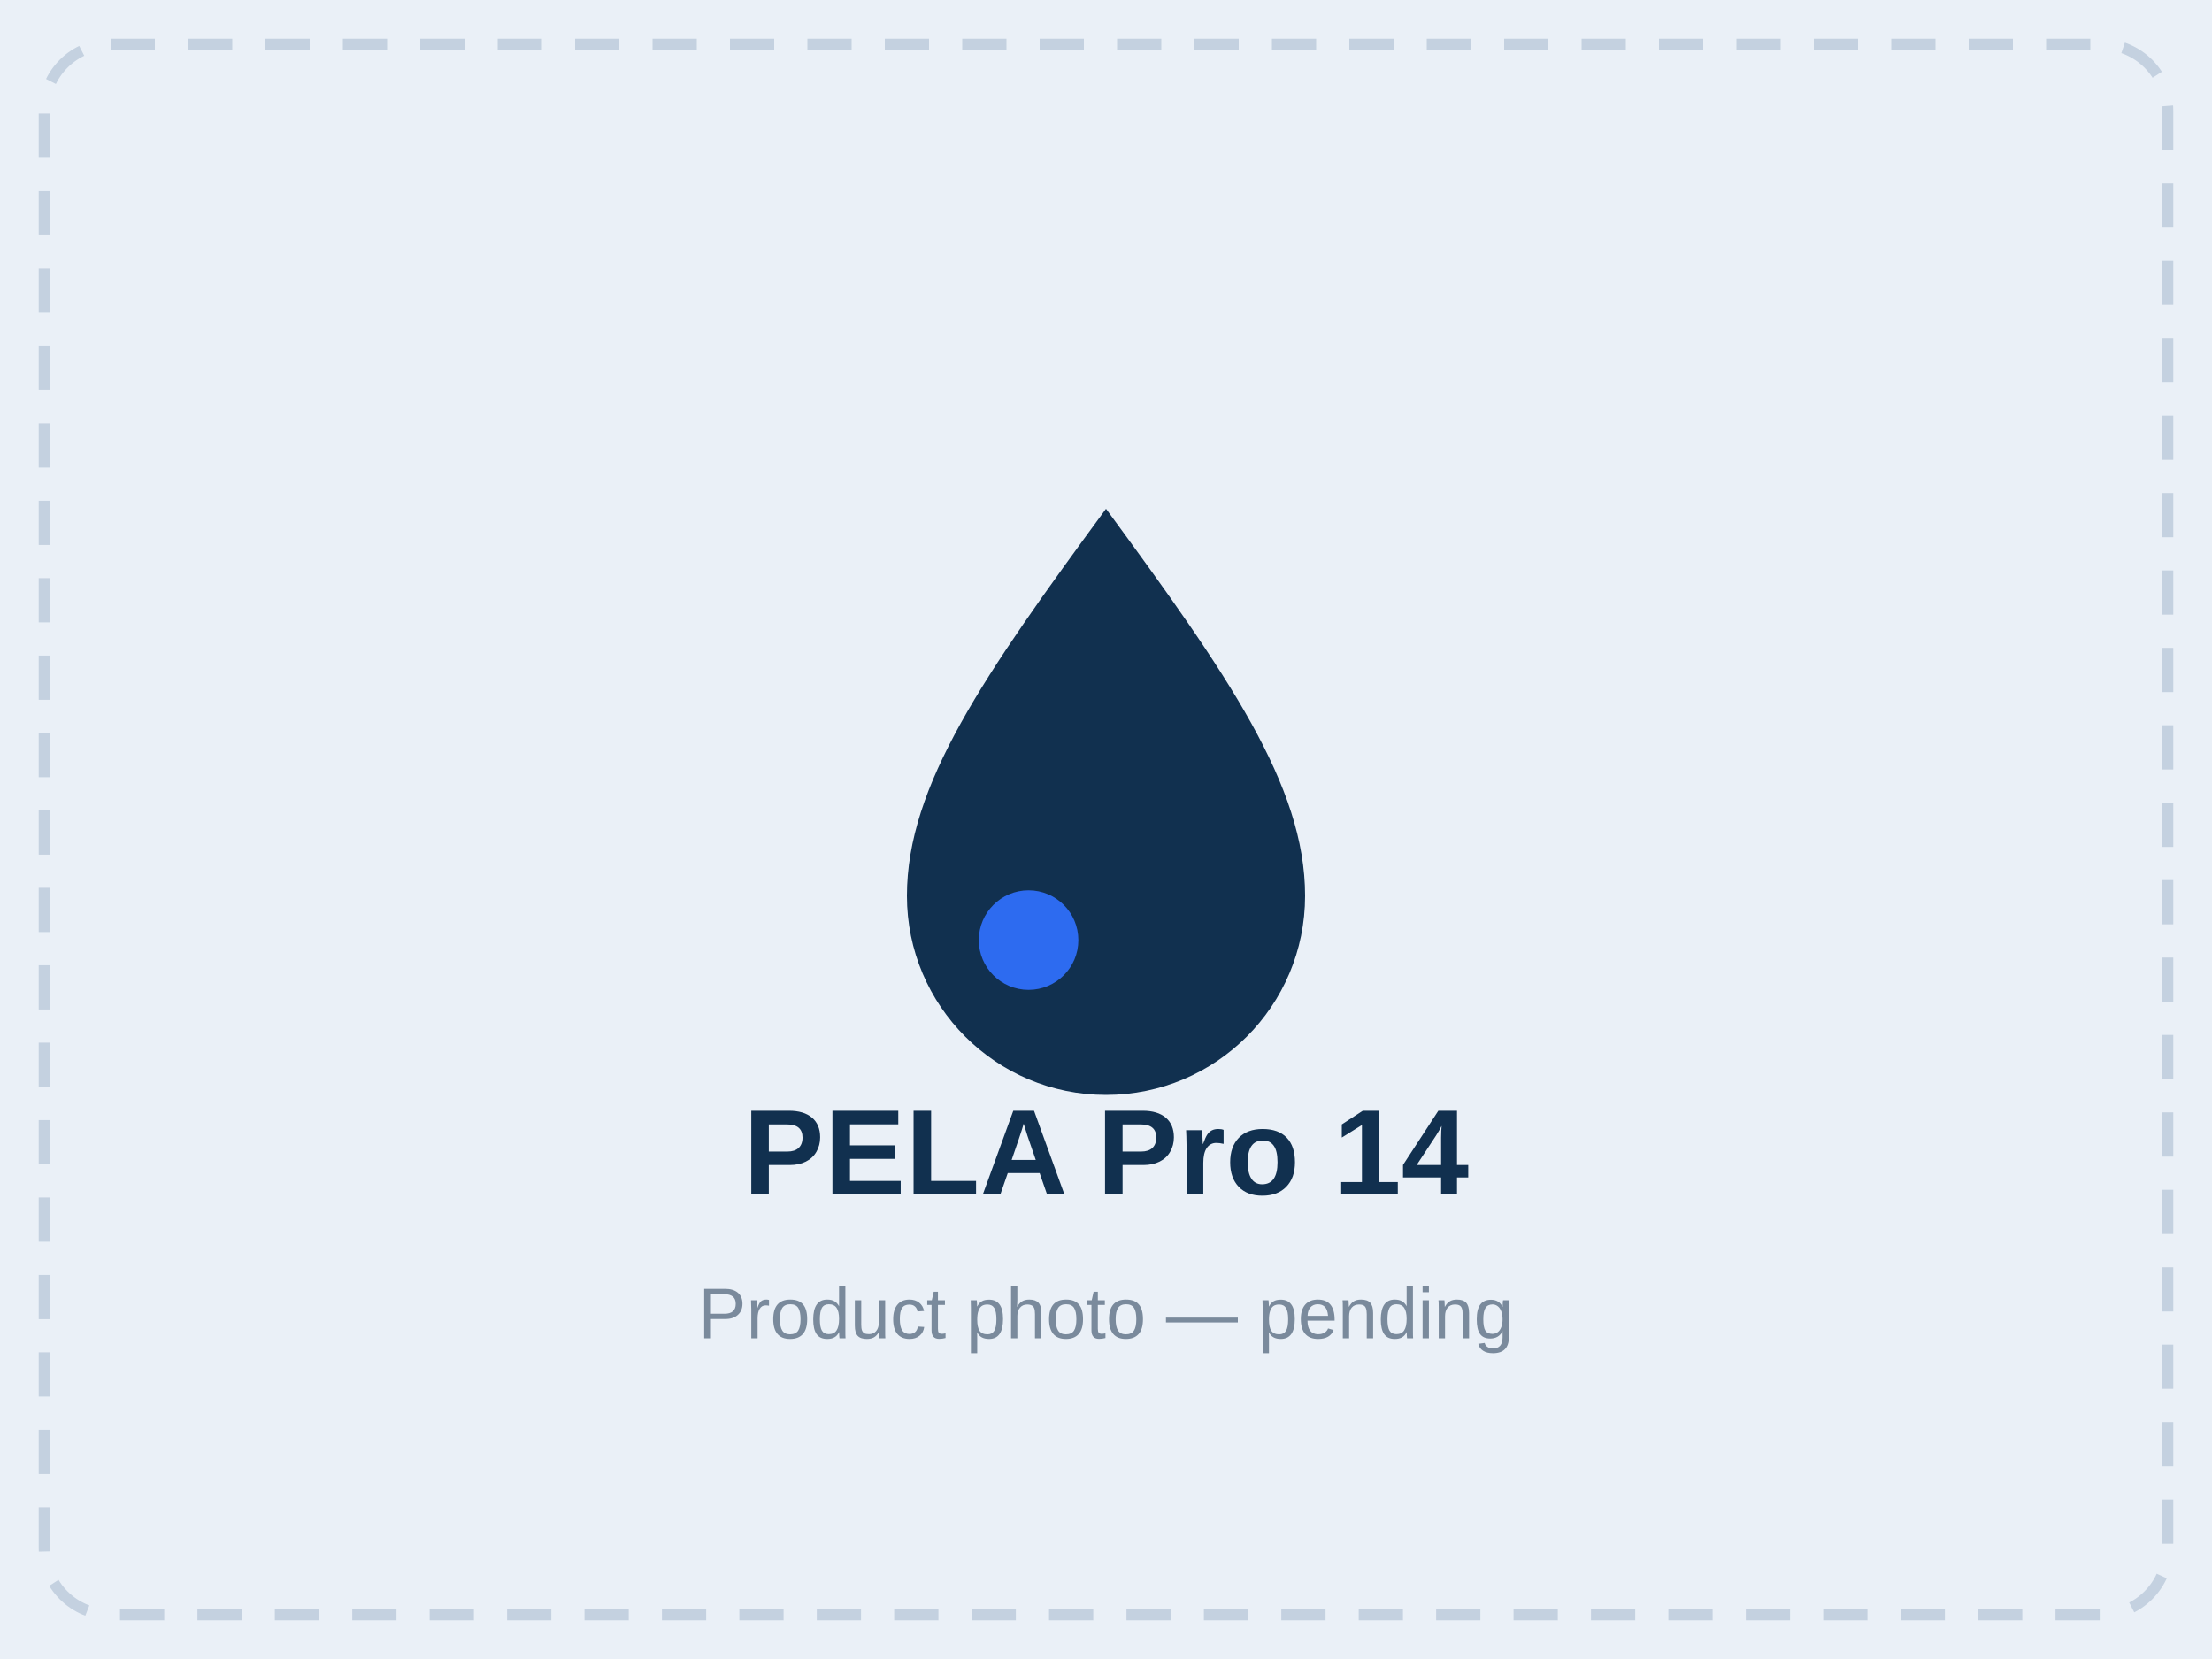
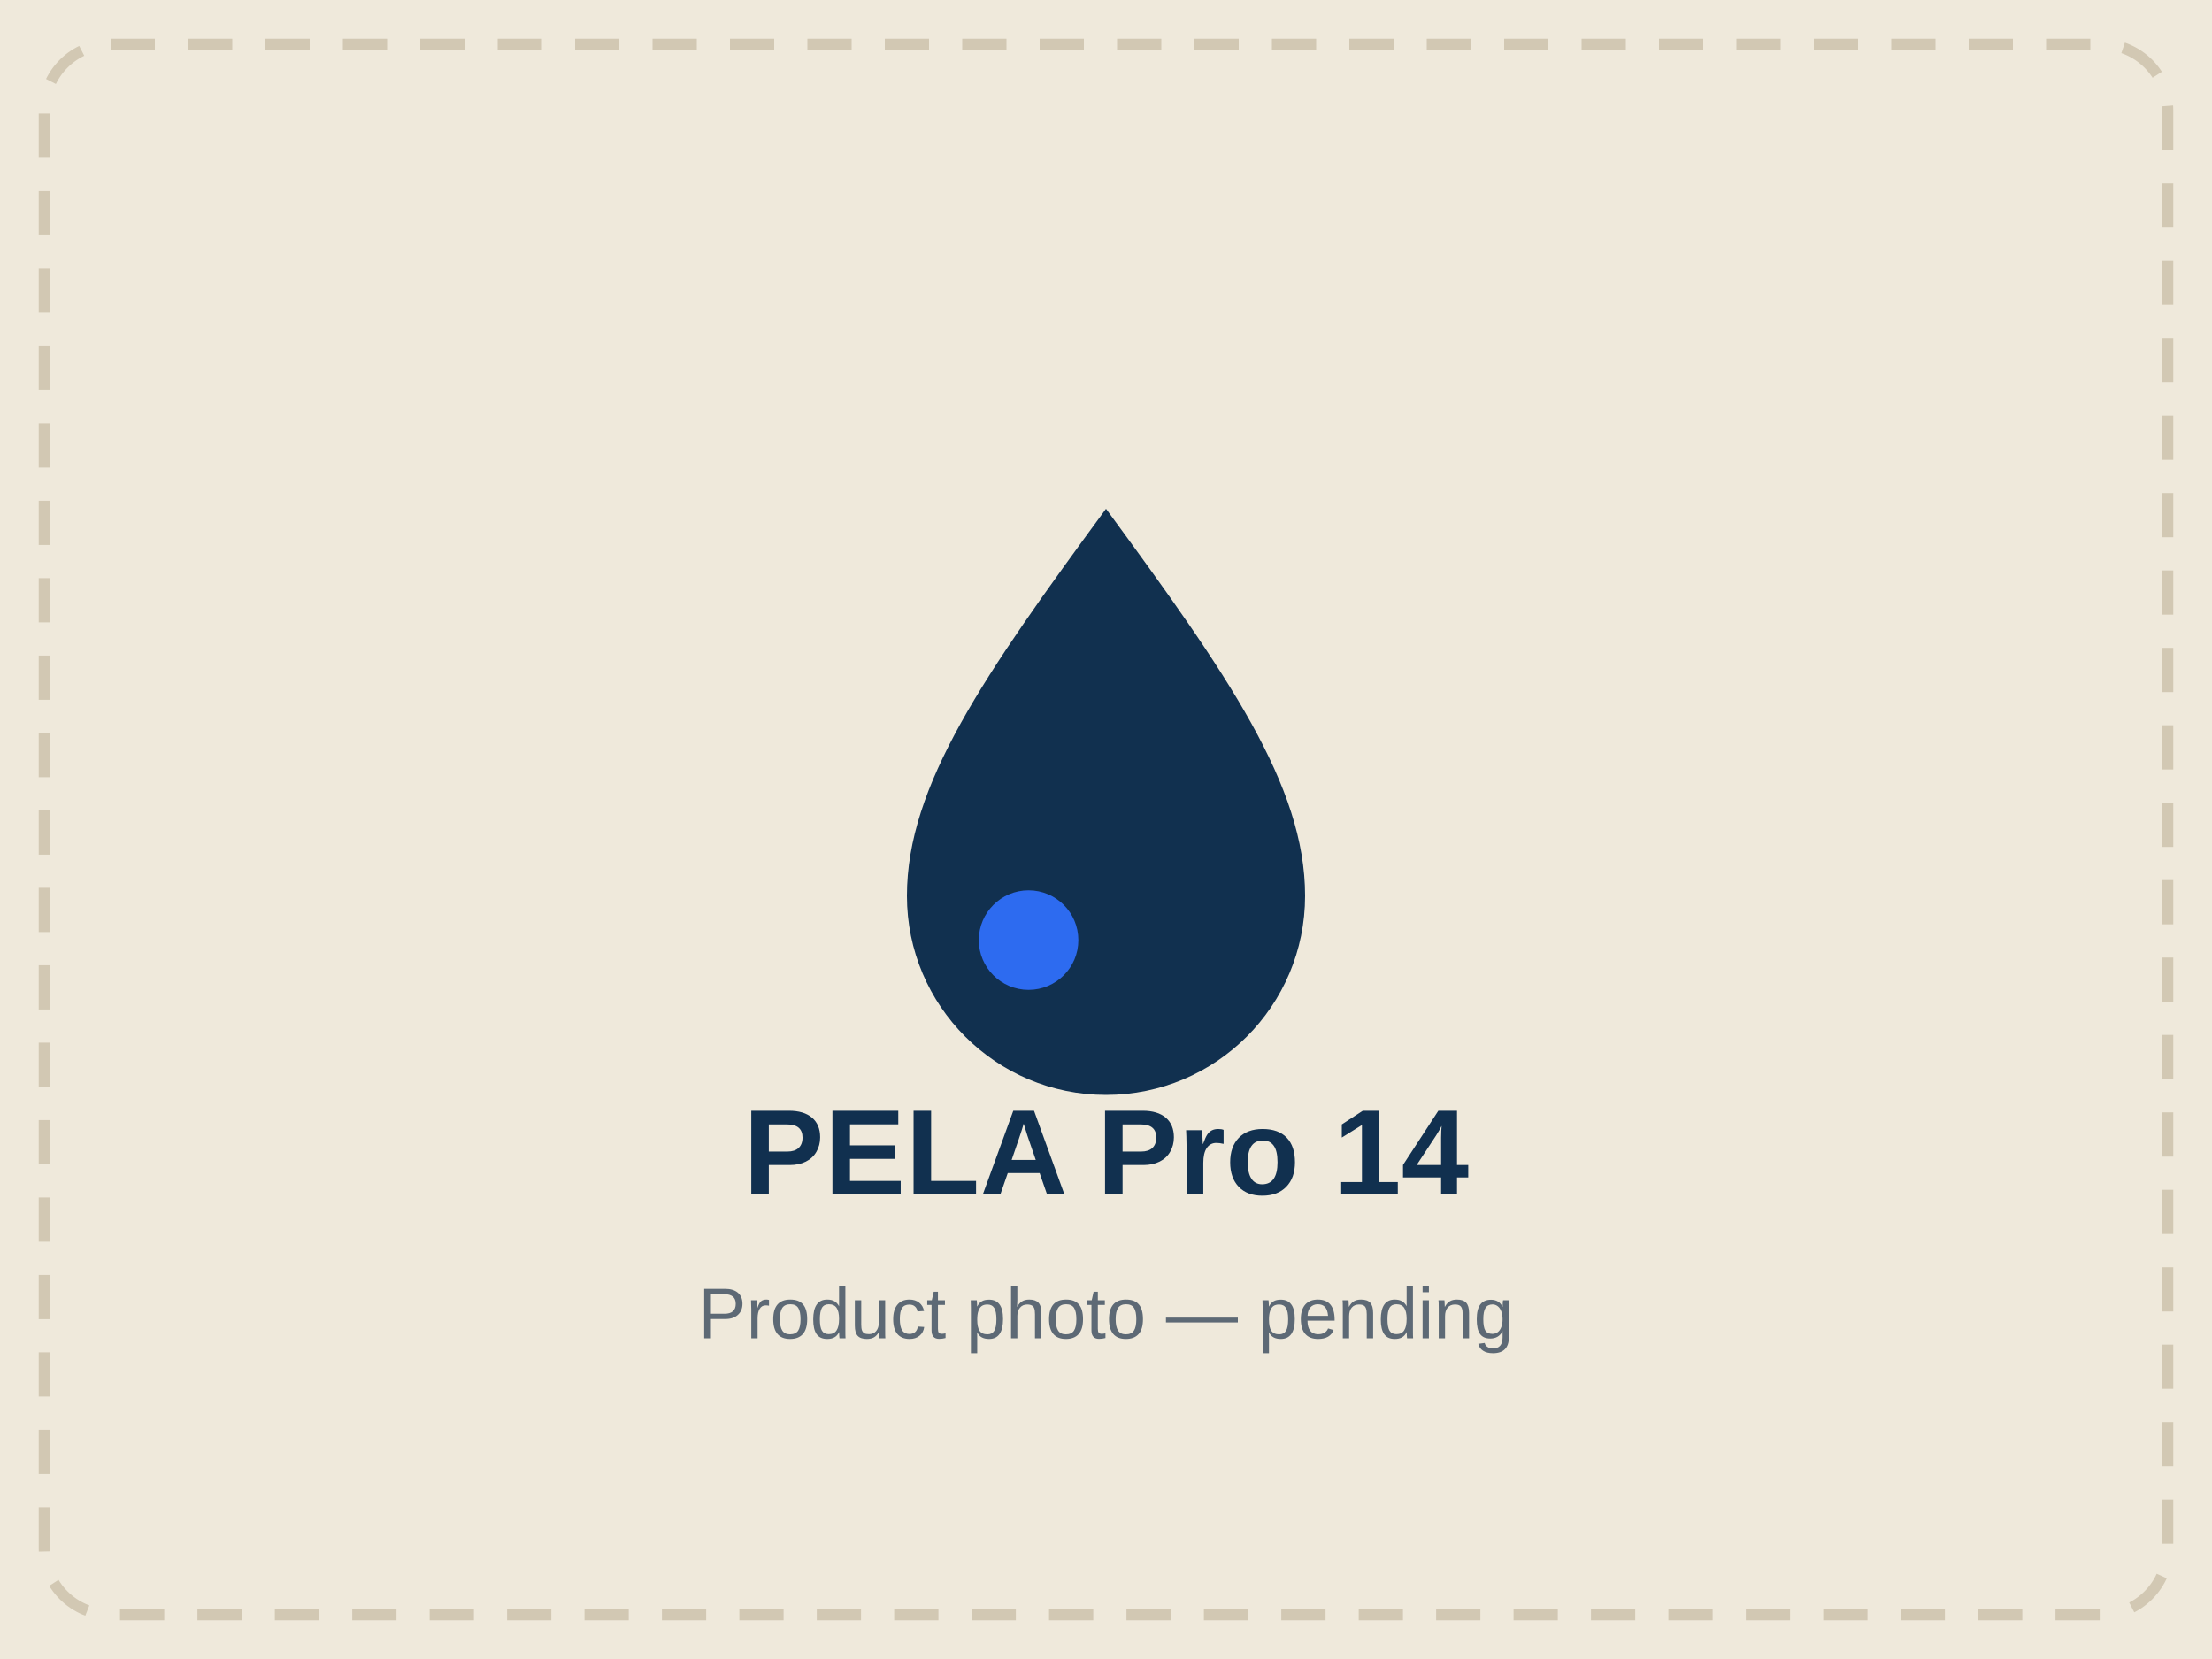
<svg xmlns="http://www.w3.org/2000/svg" viewBox="0 0 400 300" role="img" aria-label="PELA Pro 14 product photo placeholder">
-   <rect width="400" height="300" fill="#eaf0f7" />
-   <rect x="8" y="8" width="384" height="284" fill="none" stroke="#c4d1e0" stroke-width="2" stroke-dasharray="8 6" rx="12" />
+   <rect width="400" height="300" fill="#efe9db" />
+   <rect x="8" y="8" width="384" height="284" fill="none" stroke="#d2c8b3" stroke-width="2" stroke-dasharray="8 6" rx="12" />
  <path d="M200 92c-22 30-36 50-36 70a36 36 0 0 0 72 0c0-20-14-40-36-70z" fill="#11304f" />
  <circle cx="186" cy="170" r="9" fill="#2d6bf0" />
  <text x="200" y="216" text-anchor="middle" font-family="-apple-system, Segoe UI, Arial, sans-serif" font-size="22" font-weight="700" fill="#11304f">PELA Pro 14</text>
-   <text x="200" y="242" text-anchor="middle" font-family="-apple-system, Segoe UI, Arial, sans-serif" font-size="13" fill="#7a8a9c">Product photo — pending</text>
+   <text x="200" y="242" text-anchor="middle" font-family="-apple-system, Segoe UI, Arial, sans-serif" font-size="13" fill="#5d6975">Product photo — pending</text>
</svg>
